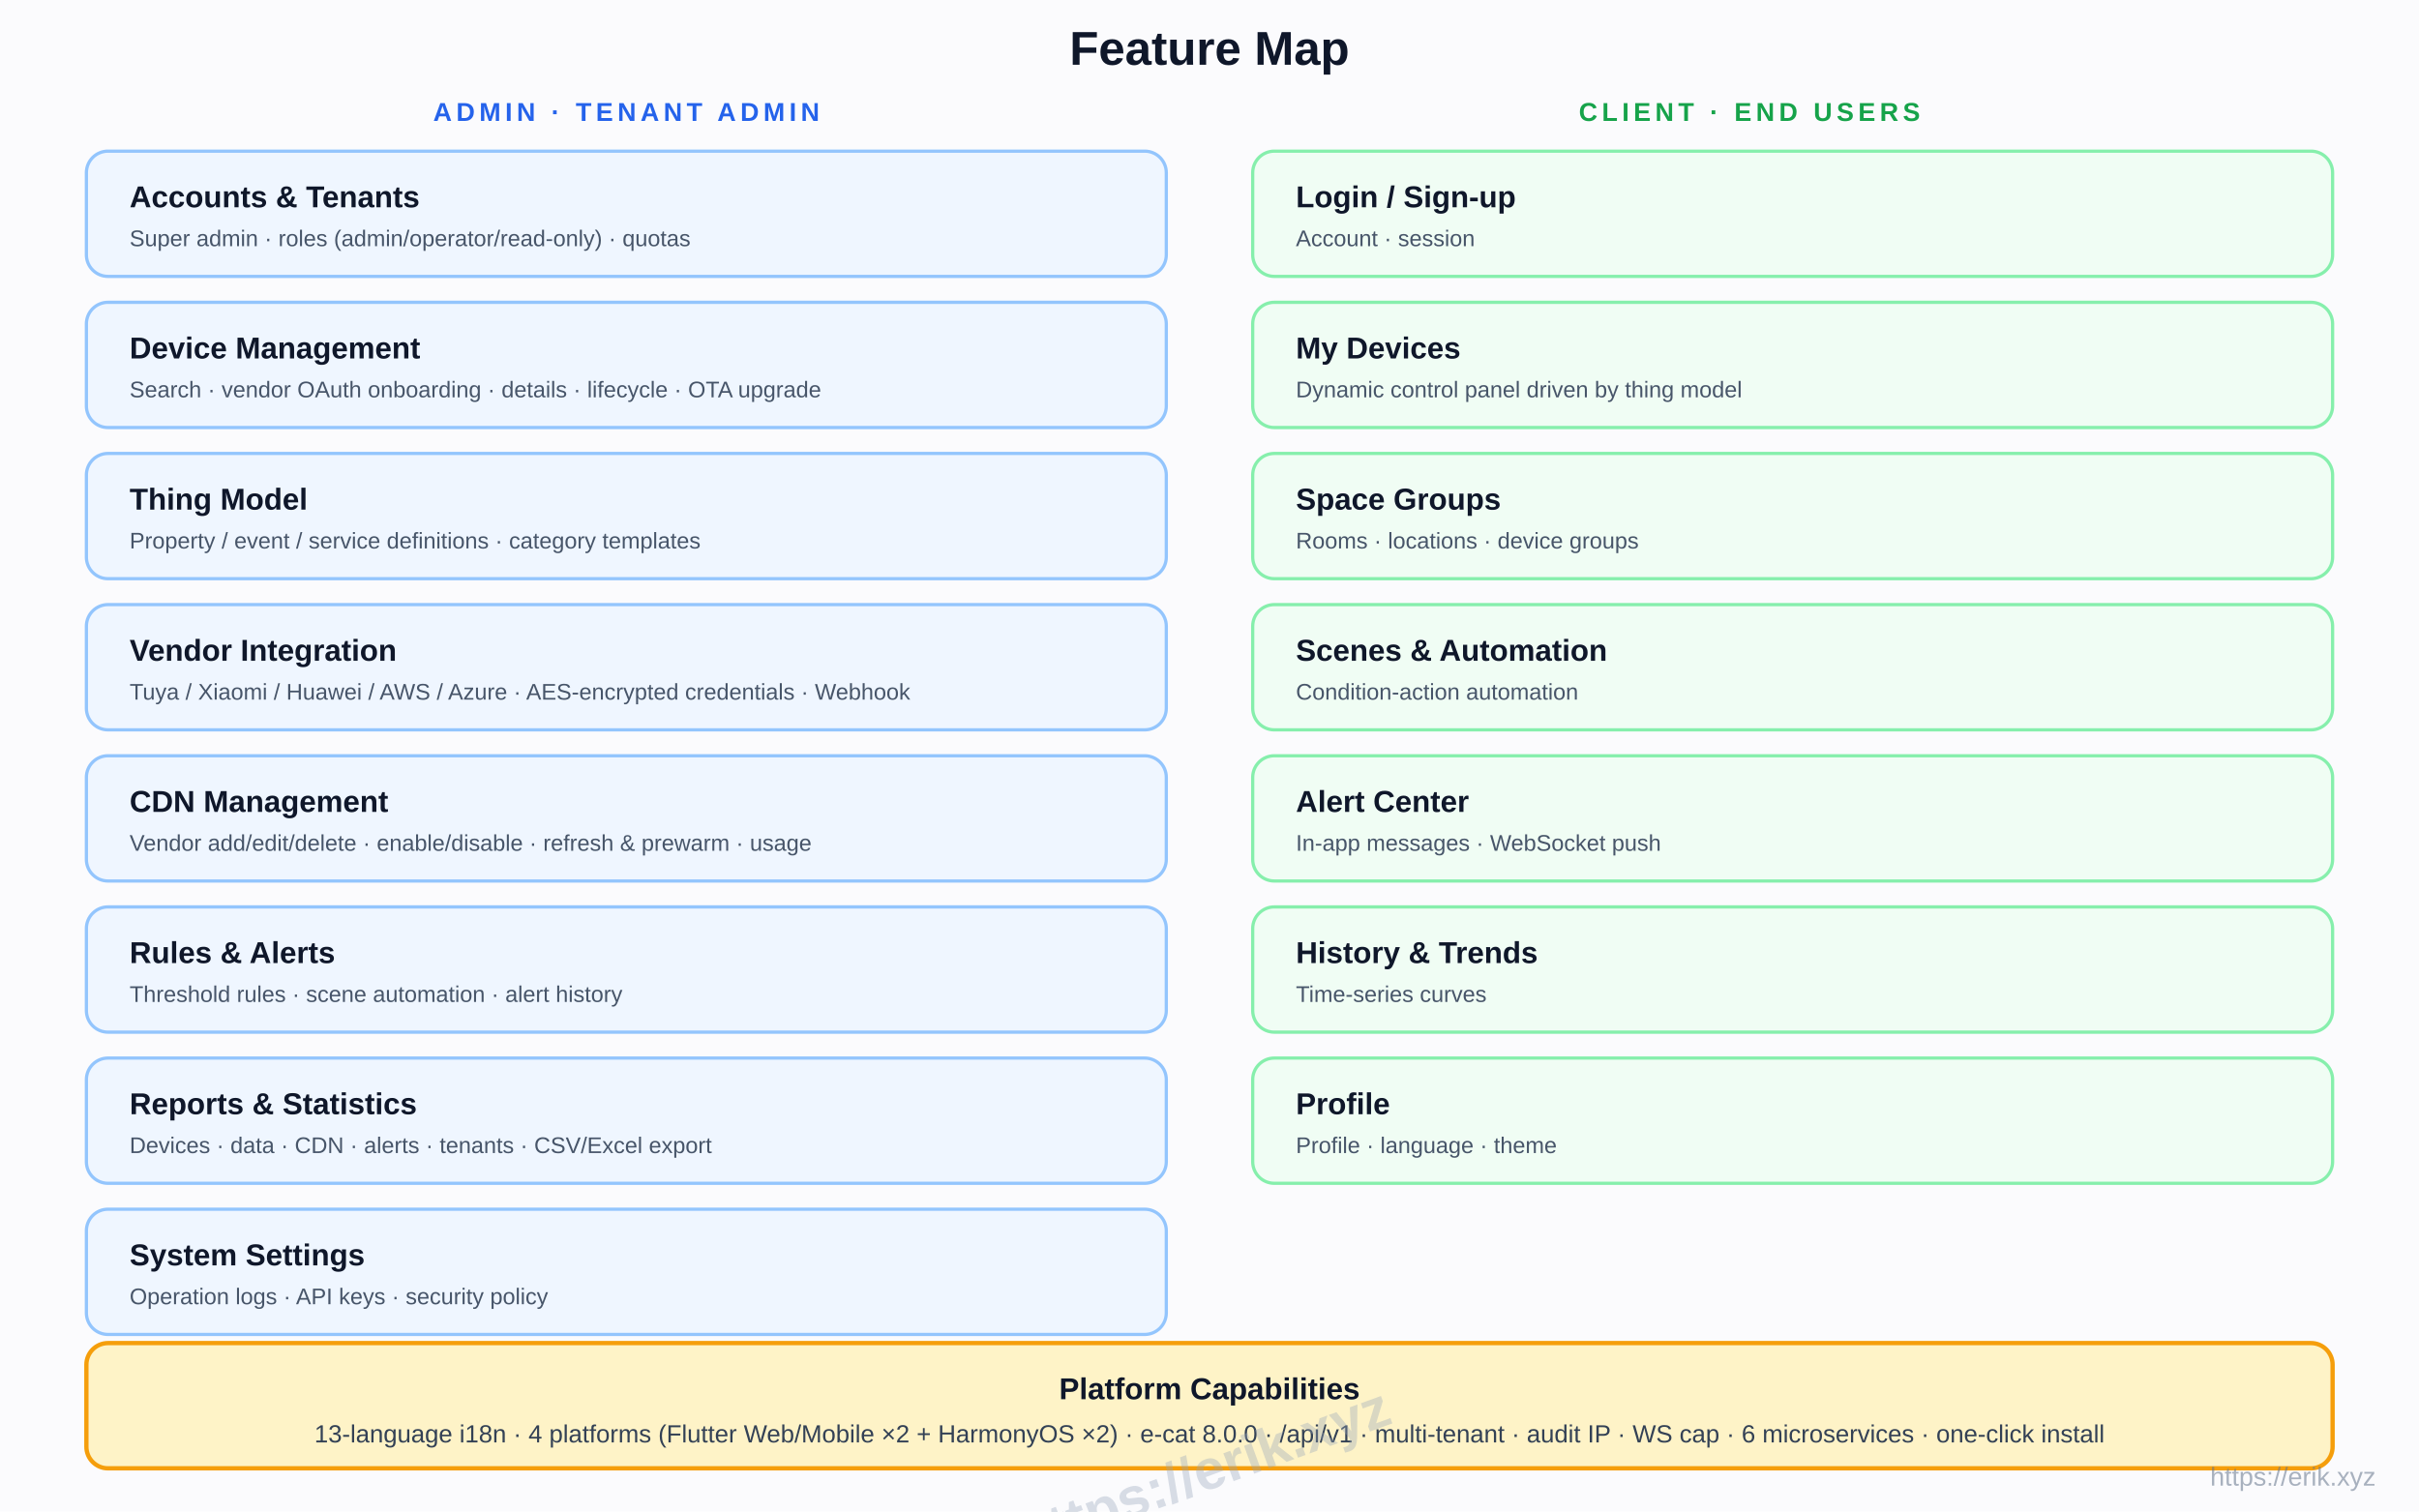
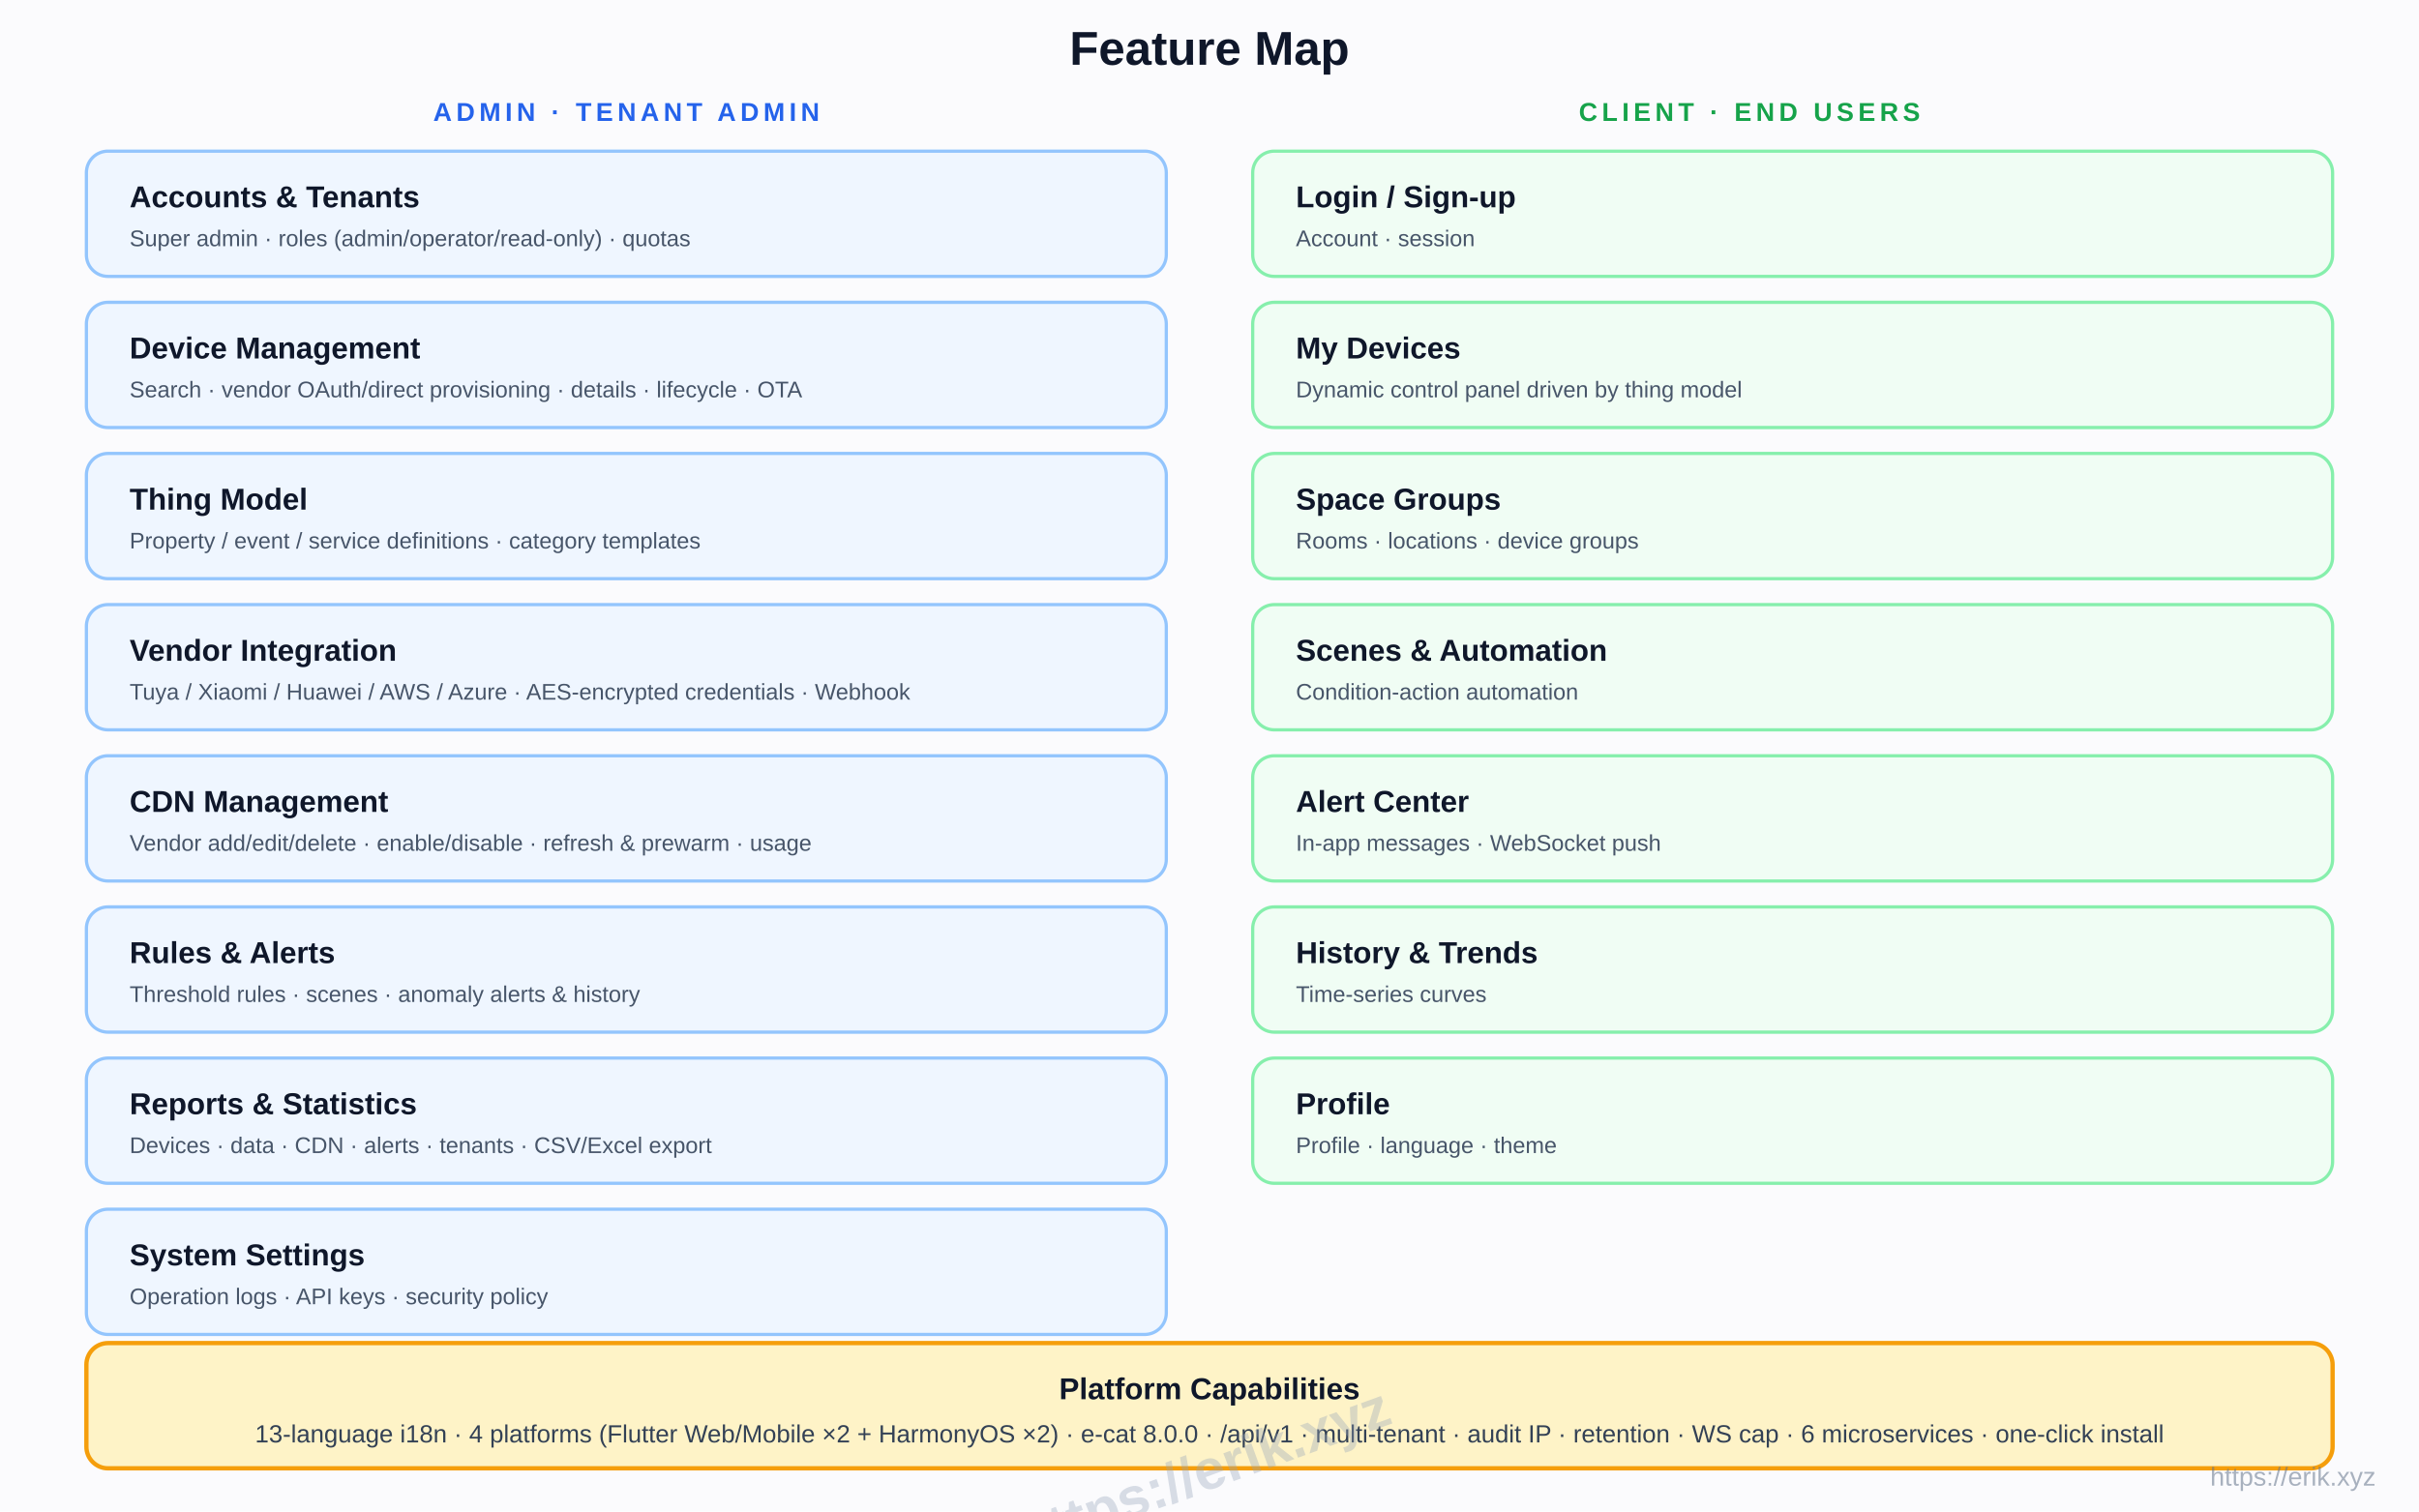
<svg xmlns="http://www.w3.org/2000/svg" viewBox="0 0 1120 700" font-family="Arial, 'PingFang SC', 'Microsoft YaHei', sans-serif">
  <rect width="1120" height="700" fill="#fbfbfd" />
  <text x="560" y="30" text-anchor="middle" font-size="22" font-weight="bold" fill="#0f172a">Feature Map</text>
  <text x="290" y="56" text-anchor="middle" font-size="12" font-weight="bold" letter-spacing="2" fill="#2563eb">ADMIN · TENANT ADMIN</text>
  <g>
    <rect x="40" y="70" width="500" height="58" rx="10" fill="#eff6ff" stroke="#93c5fd" stroke-width="1.5" />
    <text x="60" y="96" font-size="14" font-weight="bold" fill="#0f172a">Accounts &amp; Tenants</text>
    <text x="60" y="114" font-size="10.5" fill="#475569">Super admin · roles (admin/operator/read-only) · quotas</text>
    <rect x="40" y="140" width="500" height="58" rx="10" fill="#eff6ff" stroke="#93c5fd" stroke-width="1.5" />
    <text x="60" y="166" font-size="14" font-weight="bold" fill="#0f172a">Device Management</text>
-     <text x="60" y="184" font-size="10.5" fill="#475569">Search · vendor OAuth onboarding · details · lifecycle · OTA upgrade</text>
+     <text x="60" y="184" font-size="10.5" fill="#475569">Search · vendor OAuth/direct provisioning · details · lifecycle · OTA</text>
    <rect x="40" y="210" width="500" height="58" rx="10" fill="#eff6ff" stroke="#93c5fd" stroke-width="1.5" />
    <text x="60" y="236" font-size="14" font-weight="bold" fill="#0f172a">Thing Model</text>
    <text x="60" y="254" font-size="10.5" fill="#475569">Property / event / service definitions · category templates</text>
    <rect x="40" y="280" width="500" height="58" rx="10" fill="#eff6ff" stroke="#93c5fd" stroke-width="1.5" />
    <text x="60" y="306" font-size="14" font-weight="bold" fill="#0f172a">Vendor Integration</text>
    <text x="60" y="324" font-size="10.5" fill="#475569">Tuya / Xiaomi / Huawei / AWS / Azure · AES-encrypted credentials · Webhook</text>
    <rect x="40" y="350" width="500" height="58" rx="10" fill="#eff6ff" stroke="#93c5fd" stroke-width="1.5" />
    <text x="60" y="376" font-size="14" font-weight="bold" fill="#0f172a">CDN Management</text>
    <text x="60" y="394" font-size="10.5" fill="#475569">Vendor add/edit/delete · enable/disable · refresh &amp; prewarm · usage</text>
    <rect x="40" y="420" width="500" height="58" rx="10" fill="#eff6ff" stroke="#93c5fd" stroke-width="1.5" />
    <text x="60" y="446" font-size="14" font-weight="bold" fill="#0f172a">Rules &amp; Alerts</text>
-     <text x="60" y="464" font-size="10.5" fill="#475569">Threshold rules · scene automation · alert history</text>
+     <text x="60" y="464" font-size="10.5" fill="#475569">Threshold rules · scenes · anomaly alerts &amp; history</text>
    <rect x="40" y="490" width="500" height="58" rx="10" fill="#eff6ff" stroke="#93c5fd" stroke-width="1.5" />
    <text x="60" y="516" font-size="14" font-weight="bold" fill="#0f172a">Reports &amp; Statistics</text>
    <text x="60" y="534" font-size="10.5" fill="#475569">Devices · data · CDN · alerts · tenants · CSV/Excel export</text>
    <rect x="40" y="560" width="500" height="58" rx="10" fill="#eff6ff" stroke="#93c5fd" stroke-width="1.5" />
    <text x="60" y="586" font-size="14" font-weight="bold" fill="#0f172a">System Settings</text>
    <text x="60" y="604" font-size="10.5" fill="#475569">Operation logs · API keys · security policy</text>
  </g>
  <text x="810" y="56" text-anchor="middle" font-size="12" font-weight="bold" letter-spacing="2" fill="#16a34a">CLIENT · END USERS</text>
  <g>
    <rect x="580" y="70" width="500" height="58" rx="10" fill="#f0fdf4" stroke="#86efac" stroke-width="1.5" />
    <text x="600" y="96" font-size="14" font-weight="bold" fill="#0f172a">Login / Sign-up</text>
    <text x="600" y="114" font-size="10.5" fill="#475569">Account · session</text>
    <rect x="580" y="140" width="500" height="58" rx="10" fill="#f0fdf4" stroke="#86efac" stroke-width="1.5" />
    <text x="600" y="166" font-size="14" font-weight="bold" fill="#0f172a">My Devices</text>
    <text x="600" y="184" font-size="10.5" fill="#475569">Dynamic control panel driven by thing model</text>
    <rect x="580" y="210" width="500" height="58" rx="10" fill="#f0fdf4" stroke="#86efac" stroke-width="1.5" />
    <text x="600" y="236" font-size="14" font-weight="bold" fill="#0f172a">Space Groups</text>
    <text x="600" y="254" font-size="10.5" fill="#475569">Rooms · locations · device groups</text>
    <rect x="580" y="280" width="500" height="58" rx="10" fill="#f0fdf4" stroke="#86efac" stroke-width="1.5" />
    <text x="600" y="306" font-size="14" font-weight="bold" fill="#0f172a">Scenes &amp; Automation</text>
    <text x="600" y="324" font-size="10.5" fill="#475569">Condition-action automation</text>
    <rect x="580" y="350" width="500" height="58" rx="10" fill="#f0fdf4" stroke="#86efac" stroke-width="1.5" />
    <text x="600" y="376" font-size="14" font-weight="bold" fill="#0f172a">Alert Center</text>
    <text x="600" y="394" font-size="10.5" fill="#475569">In-app messages · WebSocket push</text>
    <rect x="580" y="420" width="500" height="58" rx="10" fill="#f0fdf4" stroke="#86efac" stroke-width="1.5" />
    <text x="600" y="446" font-size="14" font-weight="bold" fill="#0f172a">History &amp; Trends</text>
    <text x="600" y="464" font-size="10.5" fill="#475569">Time-series curves</text>
    <rect x="580" y="490" width="500" height="58" rx="10" fill="#f0fdf4" stroke="#86efac" stroke-width="1.5" />
    <text x="600" y="516" font-size="14" font-weight="bold" fill="#0f172a">Profile</text>
    <text x="600" y="534" font-size="10.5" fill="#475569">Profile · language · theme</text>
  </g>
  <rect x="40" y="622" width="1040" height="58" rx="10" fill="#fef3c7" stroke="#f59e0b" stroke-width="2" />
  <text x="560" y="648" text-anchor="middle" font-size="14" font-weight="bold" fill="#0f172a">Platform Capabilities</text>
-   <text x="560" y="668" text-anchor="middle" font-size="11.5" fill="#334155">13-language i18n · 4 platforms (Flutter Web/Mobile ×2 + HarmonyOS ×2) · e-cat 8.0.0 · /api/v1 · multi-tenant · audit IP · WS cap · 6 microservices · one-click install</text>
+   <text x="560" y="668" text-anchor="middle" font-size="11.5" fill="#334155">13-language i18n · 4 platforms (Flutter Web/Mobile ×2 + HarmonyOS ×2) · e-cat 8.0.0 · /api/v1 · multi-tenant · audit IP · retention · WS cap · 6 microservices · one-click install</text>
  <text x="560" y="690" text-anchor="middle" font-size="26" font-weight="bold" fill="#94a3b8" opacity="0.35" transform="rotate(-20 560 690)">https://erik.xyz</text>
  <text x="1100" y="688" text-anchor="end" font-size="12" fill="#64748b" opacity="0.55">https://erik.xyz</text>
</svg>
